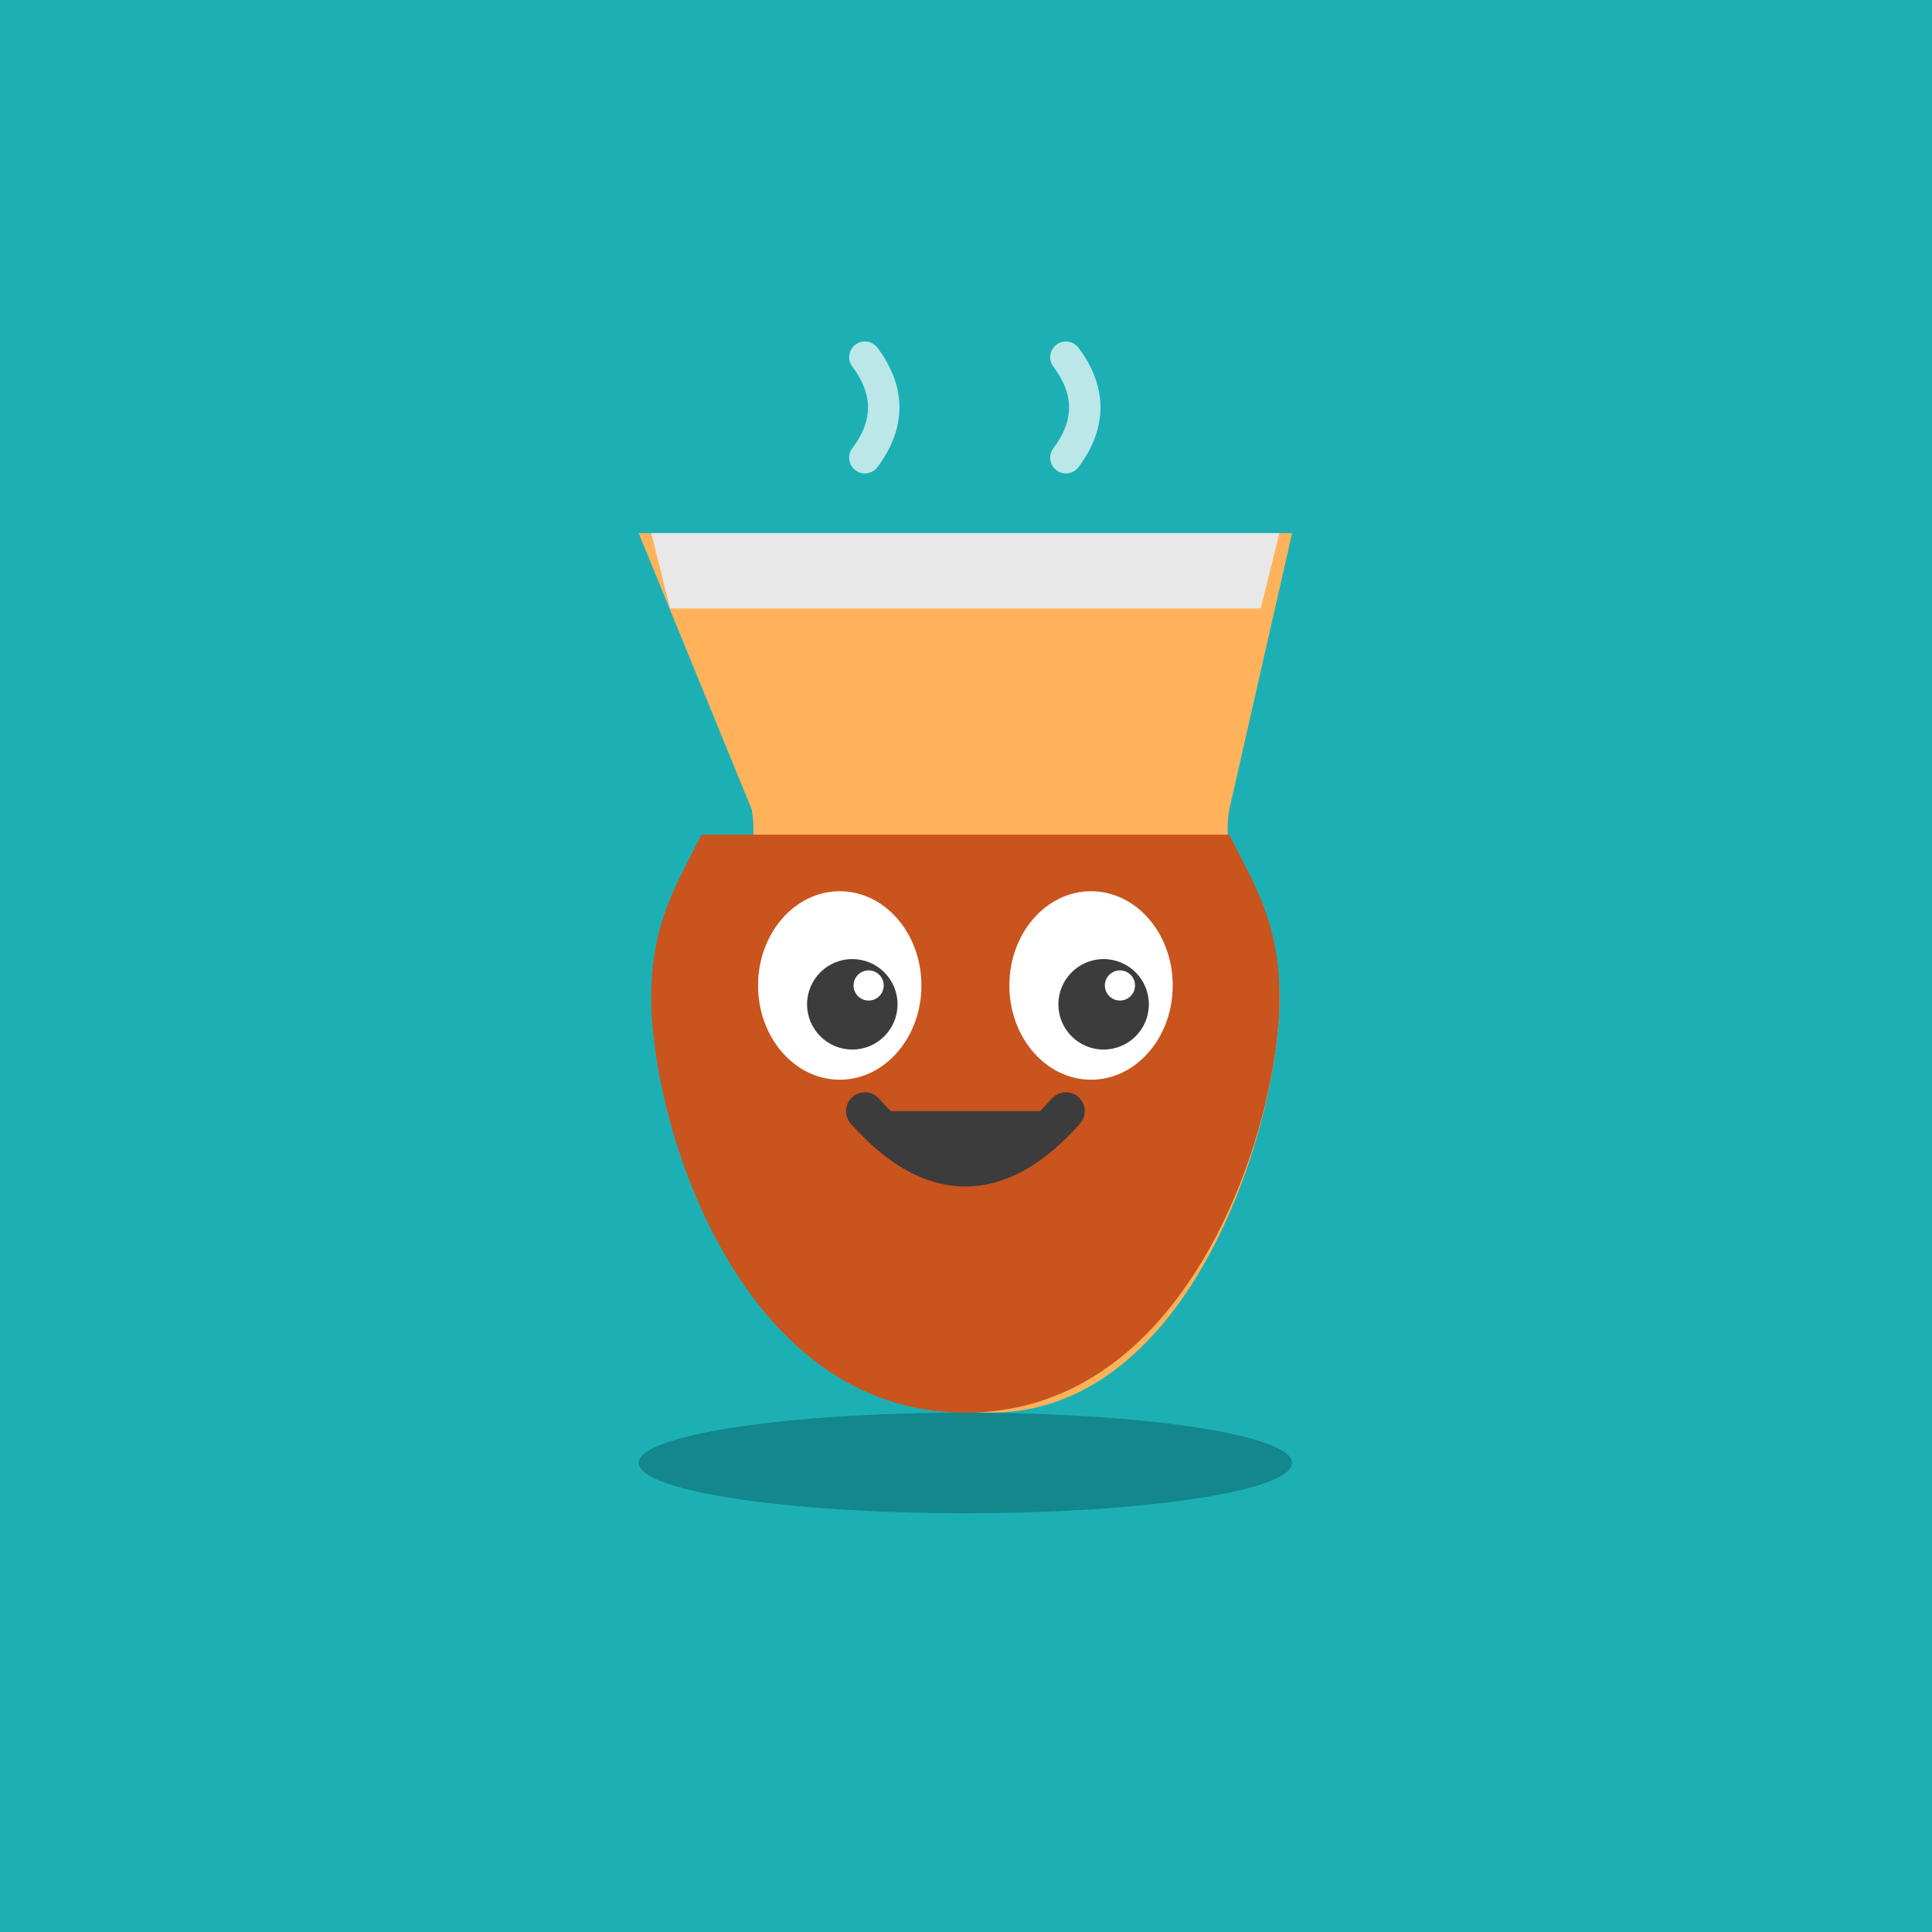
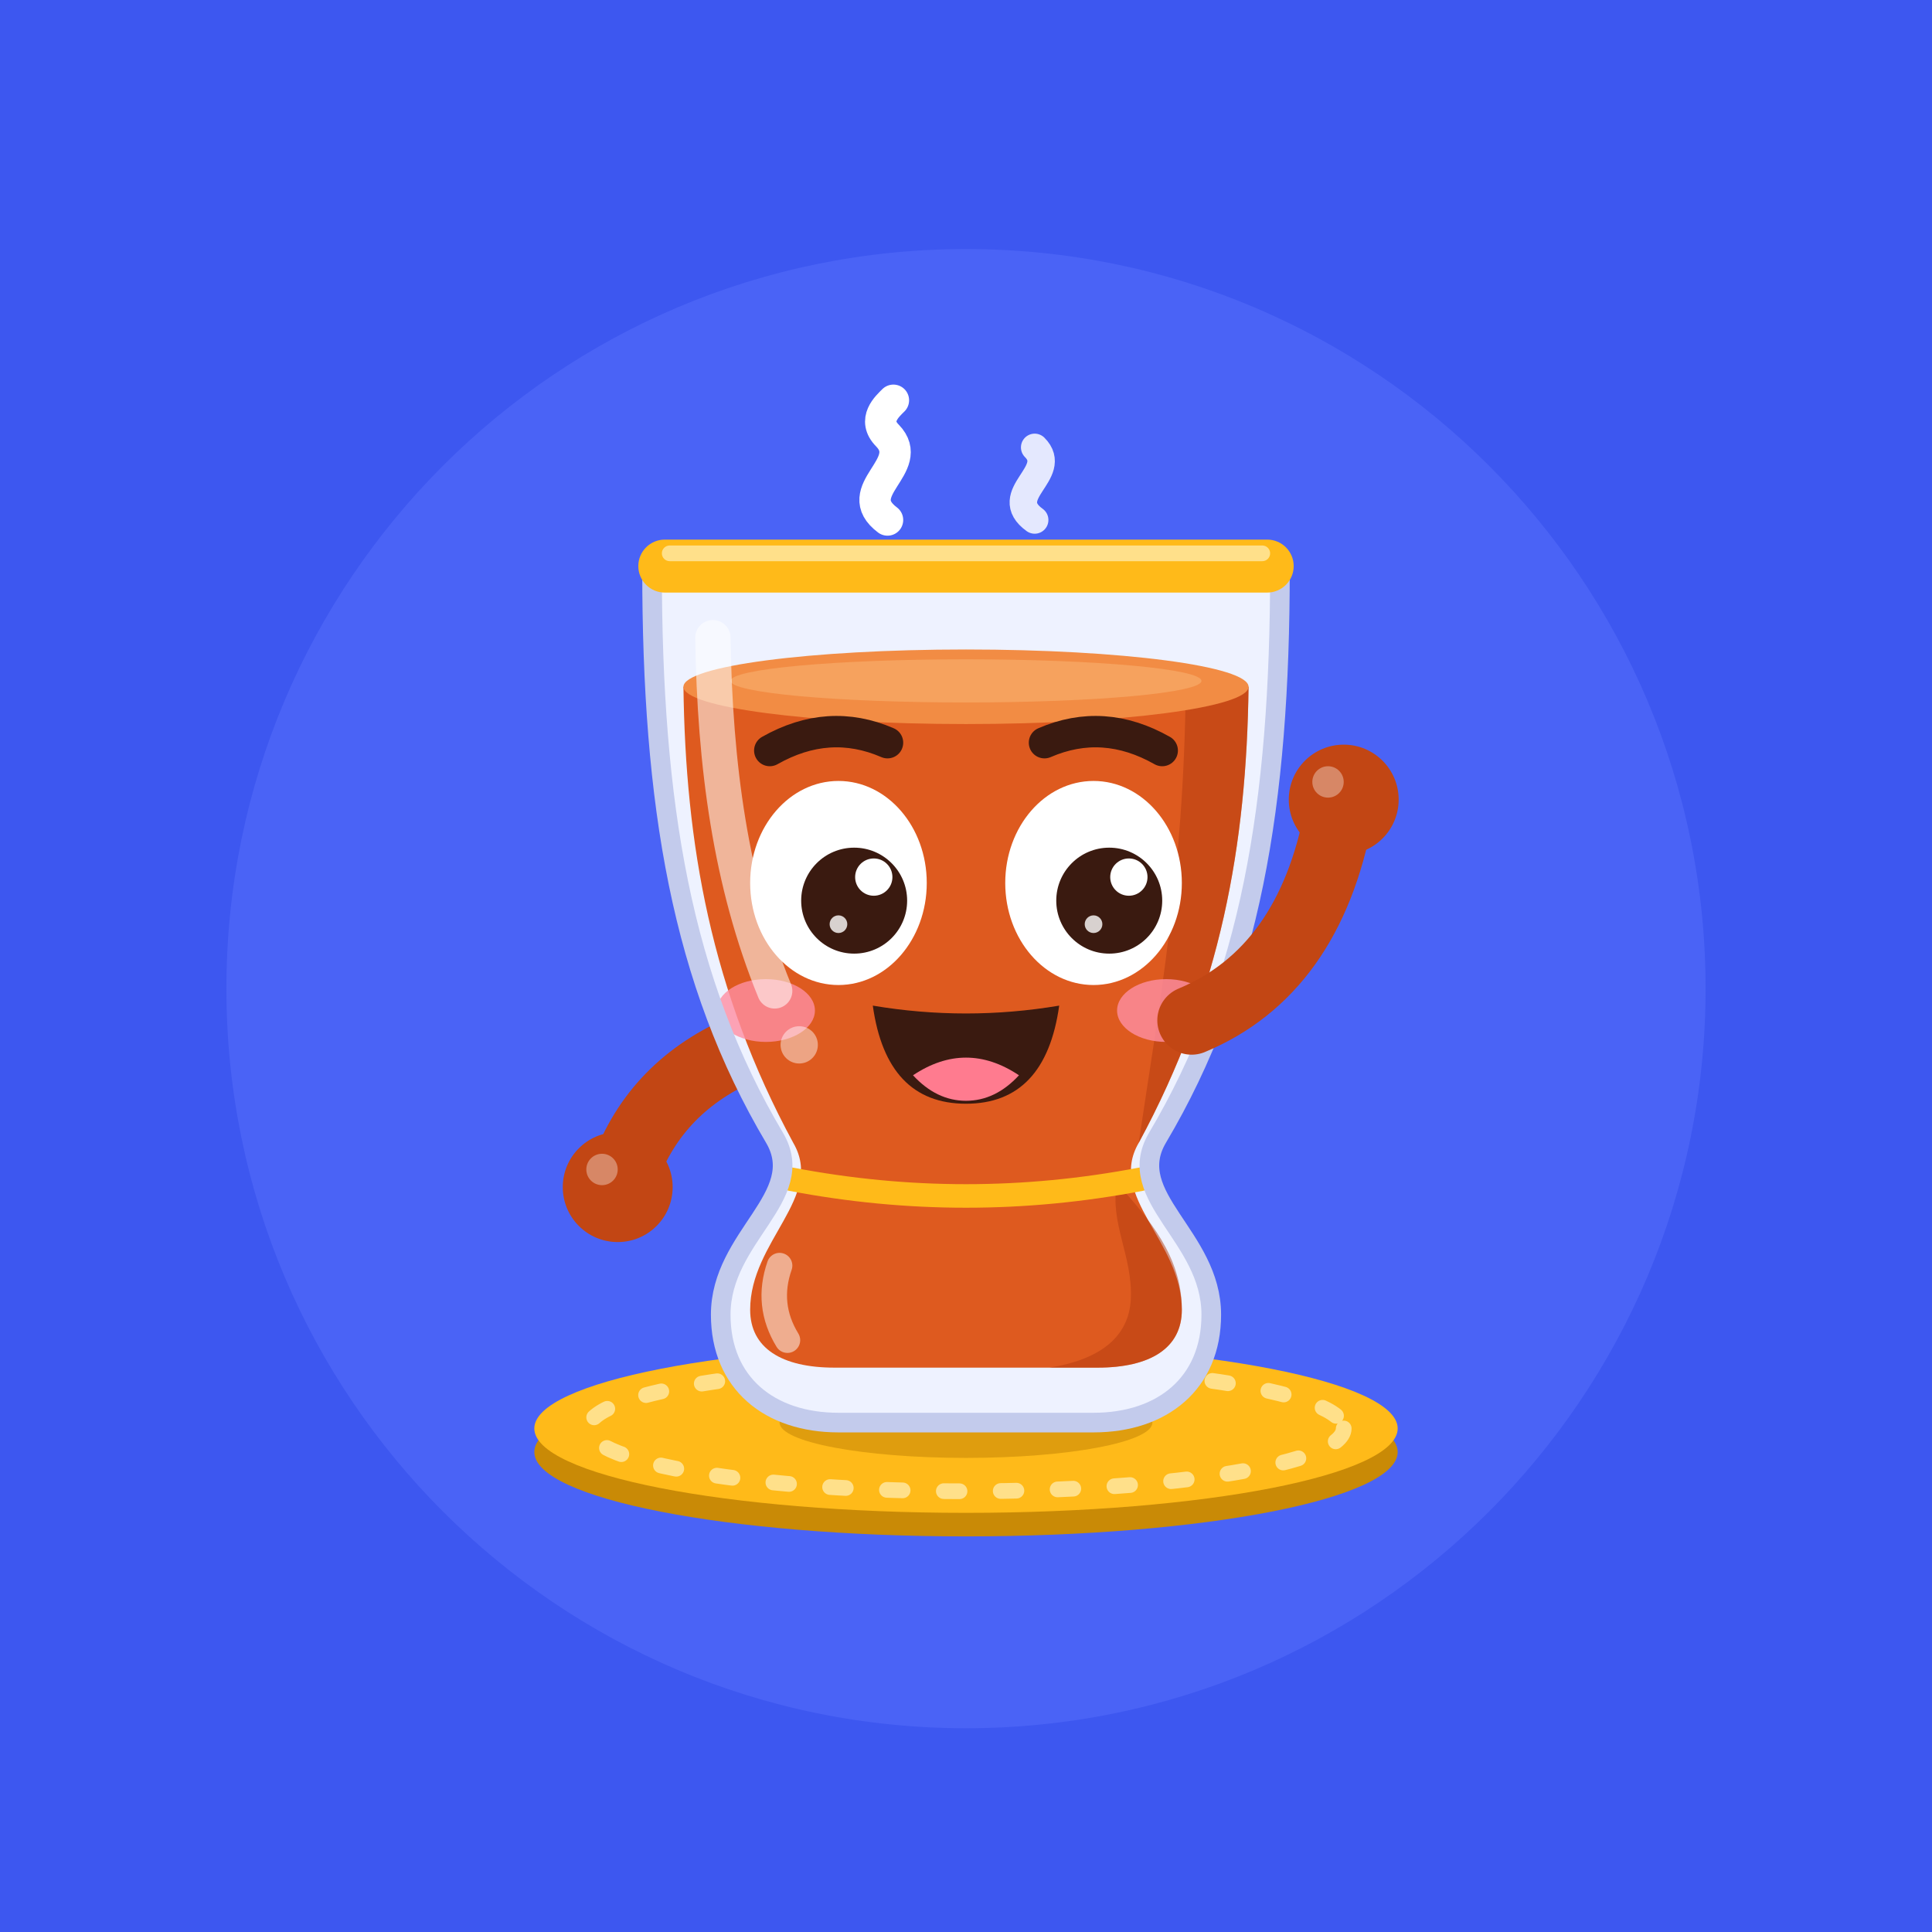
<svg xmlns="http://www.w3.org/2000/svg" viewBox="0 0 512 512">
-   <rect width="512" height="512" fill="#1CB0B5" />
-   <g transform="translate(96 88) scale(3.33)">
-     <ellipse cx="48" cy="90" rx="26" ry="4" fill="#13878B" />
-     <path d="M22 16h52l-5 22c-1 6 4 8 4 15 0 10-7 33-23 33S27 63 27 53c0-7 5-9 4-15z" fill="#FFB259" />
-     <path d="M27 40c-2 4-4 7-4 13 0 10 7 33 25 33s25-23 25-33c0-6-2-9-4-13z" fill="#C9541E" />
-     <path d="M23 16h50l-1.5 6h-47z" fill="#E8E8E8" />
-     <ellipse cx="38" cy="52" rx="6.5" ry="7.5" fill="#fff" />
-     <ellipse cx="58" cy="52" rx="6.5" ry="7.5" fill="#fff" />
-     <circle cx="39" cy="53.5" r="3.6" fill="#3C3C3C" />
-     <circle cx="59" cy="53.5" r="3.6" fill="#3C3C3C" />
-     <circle cx="40.3" cy="52" r="1.2" fill="#fff" />
-     <circle cx="60.3" cy="52" r="1.2" fill="#fff" />
-     <path d="M40 62q8 9 16 0" stroke="#3C3C3C" stroke-width="3" fill="#3C3C3C" stroke-linecap="round" />
-     <path d="M40 10q3-4 0-8M56 10q3-4 0-8" stroke="#fff" stroke-opacity=".7" stroke-width="2.5" fill="none" stroke-linecap="round" />
+   <rect width="512" height="512" fill="#3D57F0" />
+   <circle cx="256" cy="262" r="196" fill="#4A63F6" />
+   <g transform="translate(100 104) scale(2.6)">
+     <ellipse cx="60" cy="108" rx="44" ry="8.6" fill="#C98A06" />
+     <ellipse cx="60" cy="105.6" rx="44" ry="8.6" fill="#FFBA19" />
+     <ellipse cx="60" cy="105.6" rx="38.5" ry="6.4" fill="none" stroke="#FFE08A" stroke-width="1.6" stroke-dasharray="1.6 4.2" stroke-linecap="round" />
+     <ellipse cx="60" cy="105" rx="19" ry="3.6" fill="#C98A06" opacity=".6" />
+     <g>
+       <path d="M37 67q-9 4-12 13" stroke="#C24614" stroke-width="7" fill="none" stroke-linecap="round" />
+       <circle cx="24.5" cy="81" r="5.6" fill="#C24614" />
+       <circle cx="22.9" cy="79.2" r="1.6" fill="#fff" opacity=".35" />
+     </g>
+     <path d="M28 18H92C92 42 89 60 79.5 76C76 82 85 86 85 94C85 101 80 105 73 105H47C40 105 35 101 35 94C35 86 44 82 40.5 76C31 60 28 42 28 18Z" fill="#EEF2FF" />
+     <path d="M31.2 30C31.4 46 34 61 42.4 76.5C45.6 82 38 86.5 38 93.5C38 97.4 41.2 99.4 46.6 99.4H73.4C78.8 99.4 82 97.4 82 93.5C82 86.5 74.4 82 77.6 76.5C86 61 88.6 46 88.8 30Z" fill="#DE5A1F" />
+     <path d="M88.8 30C88.6 46 86 61 77.6 76.5C79.6 63 82.2 49 82.4 30Z" fill="#B23A10" opacity=".5" />
+     <path d="M82 93.5C82 97.4 78.8 99.4 73.4 99.4H68.5C73.5 98.6 76.6 96.4 76.8 92.4C77 88 74.6 84.6 75.4 80.6C78.6 84.2 82 88 82 93.5Z" fill="#B23A10" opacity=".5" />
+     <ellipse cx="60" cy="30" rx="28.8" ry="3.8" fill="#F28C44" />
+     <ellipse cx="60" cy="29.4" rx="24" ry="2.2" fill="#F7A764" opacity=".8" />
+     <path d="M42.2 80.2Q60 83.6 77.8 80.2" stroke="#FFBA19" stroke-width="2.4" fill="none" stroke-linecap="round" />
+     <ellipse cx="39.6" cy="63" rx="5" ry="3.2" fill="#FF8FA3" opacity=".8" />
+     <ellipse cx="80.4" cy="63" rx="5" ry="3.2" fill="#FF8FA3" opacity=".8" />
+     <g class="m-eyes">
+       <ellipse cx="47" cy="50" rx="9" ry="10.4" fill="#fff" />
+       <circle cx="48.6" cy="51.8" r="5.4" fill="#3A1A10" />
+       <circle cx="50.6" cy="49.4" r="1.9" fill="#fff" />
+       <circle cx="47" cy="54.2" r=".9" fill="#fff" opacity=".8" />
+       <ellipse cx="73" cy="50" rx="9" ry="10.4" fill="#fff" />
+       <circle cx="74.6" cy="51.8" r="5.4" fill="#3A1A10" />
+       <circle cx="76.6" cy="49.4" r="1.9" fill="#fff" />
+       <circle cx="73" cy="54.2" r=".9" fill="#fff" opacity=".8" />
+     </g>
+     <path d="M40 36.5q6-3.4 12-.8M80 36.5q-6-3.4-12-.8" stroke="#3A1A10" stroke-width="3.2" fill="none" stroke-linecap="round" />
+     <path d="M50.5 62.5q9.5 1.6 19 0q-1.4 10-9.5 10t-9.5-10z" fill="#3A1A10" />
+     <path d="M54.6 69.6q5.4-3.6 10.8 0q-2.4 2.6-5.4 2.6t-5.4-2.6z" fill="#FF7B8F" />
+     <path d="M34.2 25C34.4 38 36 50 40.5 61" stroke="#fff" stroke-opacity=".55" stroke-width="3.6" fill="none" stroke-linecap="round" />
+     <circle cx="43" cy="66.5" r="1.9" fill="#fff" opacity=".45" />
+     <path d="M41 89q-1.4 4 .8 7.6" stroke="#fff" stroke-opacity=".5" stroke-width="2.6" fill="none" stroke-linecap="round" />
+     <path d="M28 18H92C92 42 89 60 79.5 76C76 82 85 86 85 94C85 101 80 105 73 105H47C40 105 35 101 35 94C35 86 44 82 40.5 76C31 60 28 42 28 18Z" fill="none" stroke="#C3CBEC" stroke-width="2" />
+     <rect x="26.6" y="15" width="66.8" height="5.4" rx="2.7" fill="#FFBA19" />
+     <rect x="29" y="15.6" width="62" height="1.6" rx=".8" fill="#FFE08A" />
+     <g class="m-arm">
+       <path d="M83 64q12-5 15-21" stroke="#C24614" stroke-width="7" fill="none" stroke-linecap="round" />
+       <circle cx="98.5" cy="41.5" r="5.6" fill="#C24614" />
+       <circle cx="96.9" cy="39.7" r="1.6" fill="#fff" opacity=".35" />
+     </g>
+     <g class="m-steam" stroke="#FFFFFF" fill="none" stroke-linecap="round">
+       <path d="M52 13c-4-3 3-5.5 0-8.6c-1.6-1.6 0-3 .6-3.6" stroke-width="3.2" />
+       <path d="M67 13c-3.6-2.6 2.6-4.8 0-7.4" stroke-width="2.8" opacity=".85" />
+     </g>
  </g>
</svg>
